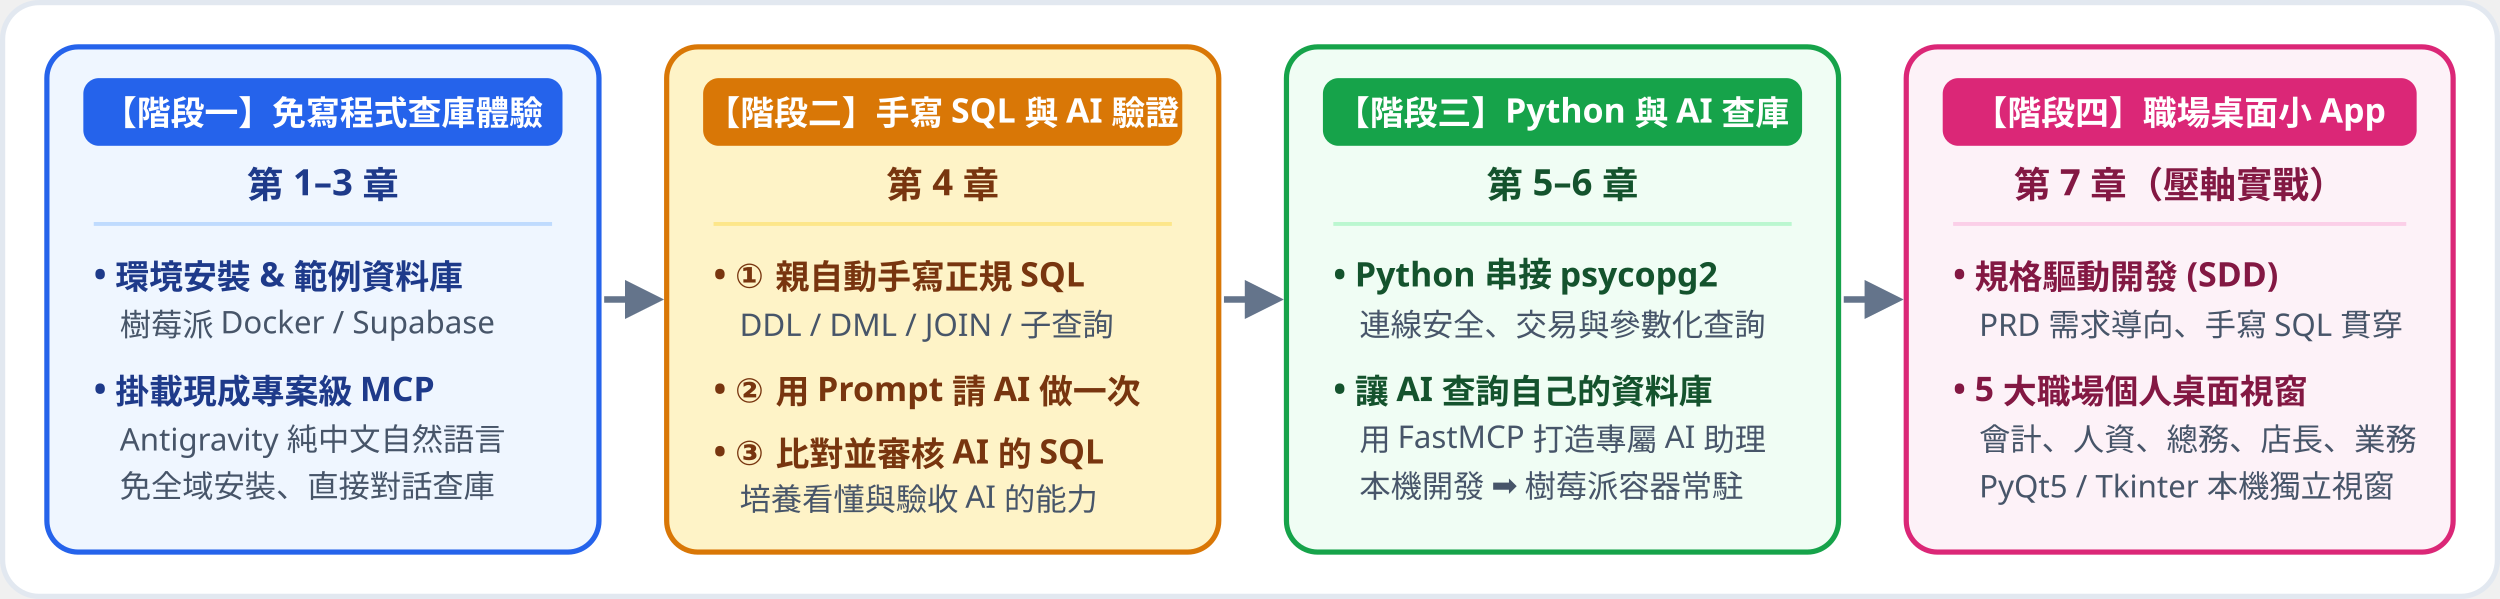
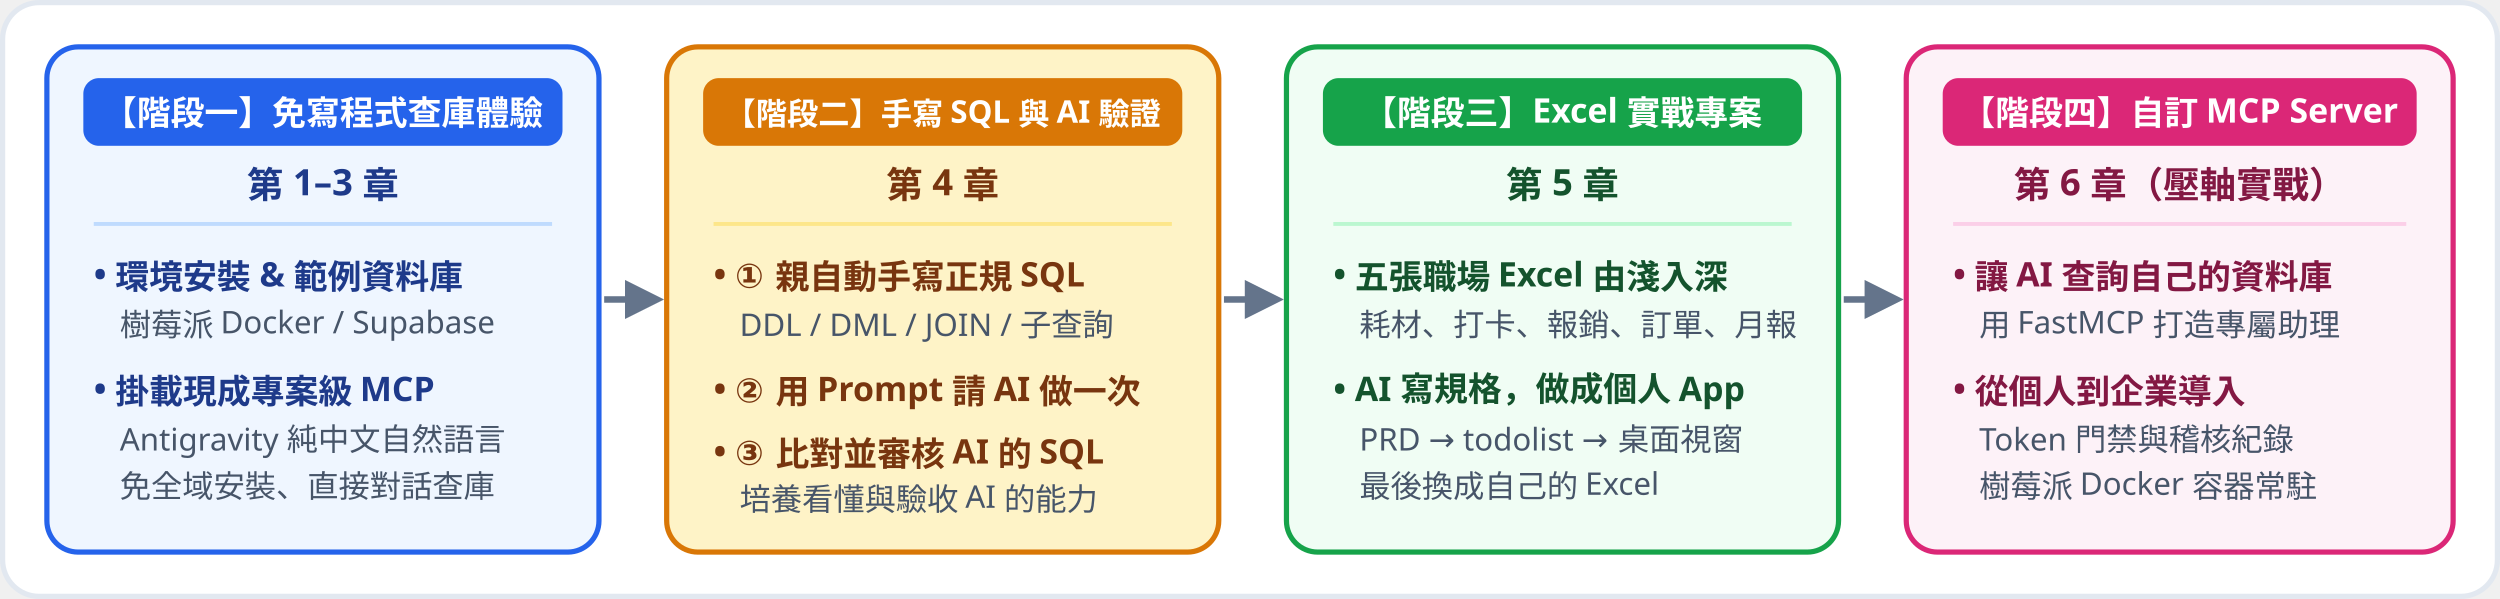
<svg xmlns="http://www.w3.org/2000/svg" width="960" height="230" viewBox="0 0 960 230" font-family="'PingFang TC','Microsoft JhengHei','Noto Sans TC',sans-serif">
  <defs>
    <marker id="arrow" viewBox="0 0 10 10" refX="8" refY="5" markerWidth="6" markerHeight="6" orient="auto">
      <path d="M0,0 L10,5 L0,10 z" fill="#64748b" />
    </marker>
  </defs>
  <rect x="1" y="1" width="958" height="228" rx="14" fill="#ffffff" stroke="#e2e8f0" stroke-width="2" />
  <g transform="translate(18, 18)">
    <rect x="0" y="0" width="212" height="194" rx="12" fill="#eff6ff" stroke="#2563eb" stroke-width="2" />
    <rect x="14" y="12" width="184" height="26" rx="6" fill="#2563eb" />
    <text x="106" y="30" text-anchor="middle" font-size="13" font-weight="700" fill="#ffffff">【階段一】免寫程式查庫體驗</text>
    <text x="106" y="58" text-anchor="middle" font-size="14" font-weight="700" fill="#1e3a8a">第 1–3 章</text>
    <line x1="18" y1="68" x2="194" y2="68" stroke="#bfdbfe" stroke-width="1.5" />
    <text x="18" y="92" font-size="13" fill="#1e3a8a" font-weight="600">• 環境安裝 &amp; 範例資料庫</text>
    <text x="28" y="111" font-size="12" fill="#475569">樹莓派 Docker / Supabase</text>
    <text x="18" y="136" font-size="13" fill="#1e3a8a" font-weight="600">• 掛載現成專案級 MCP</text>
    <text x="28" y="155" font-size="12" fill="#475569">Antigravity 純中文自然語言</text>
    <text x="28" y="173" font-size="12" fill="#475569">免全域安裝、直接對話查庫</text>
  </g>
  <line x1="232" y1="115" x2="252" y2="115" stroke="#64748b" stroke-width="2.5" marker-end="url(#arrow)" />
  <g transform="translate(256, 18)">
    <rect x="0" y="0" width="212" height="194" rx="12" fill="#fef3c7" stroke="#d97706" stroke-width="2" />
    <rect x="14" y="12" width="184" height="26" rx="6" fill="#d97706" />
-     <text x="106" y="30" text-anchor="middle" font-size="13" font-weight="700" fill="#ffffff">【階段二】手寫 SQL 與 AI 驗證</text>
+     <text x="106" y="30" text-anchor="middle" font-size="12" font-weight="700" fill="#ffffff">【階段二】手寫 SQL 與 AI 驗證</text>
    <text x="106" y="58" text-anchor="middle" font-size="14" font-weight="700" fill="#78350f">第 4 章</text>
    <line x1="18" y1="68" x2="194" y2="68" stroke="#fde68a" stroke-width="1.5" />
    <text x="18" y="92" font-size="13" fill="#78350f" font-weight="600">• ① 親自動手寫正規 SQL</text>
    <text x="28" y="111" font-size="12" fill="#475569">DDL / DML / JOIN / 子查詢</text>
    <text x="18" y="136" font-size="13" fill="#78350f" font-weight="600">• ② 用 Prompt 請 AI 做一次</text>
    <text x="18" y="160" font-size="13" fill="#78350f" font-weight="600">• ③ 比對並審核 AI 的 SQL</text>
    <text x="28" y="178" font-size="12" fill="#475569">培養看懂與驗收 AI 的能力</text>
  </g>
  <line x1="470" y1="115" x2="490" y2="115" stroke="#64748b" stroke-width="2.5" marker-end="url(#arrow)" />
  <g transform="translate(494, 18)">
    <rect x="0" y="0" width="212" height="194" rx="12" fill="#f0fdf4" stroke="#16a34a" stroke-width="2" />
    <rect x="14" y="12" width="184" height="26" rx="6" fill="#16a34a" />
-     <text x="106" y="30" text-anchor="middle" font-size="13" font-weight="700" fill="#ffffff">【階段三】Python 與 AI 查庫</text>
-     <text x="106" y="58" text-anchor="middle" font-size="14" font-weight="700" fill="#14532d">第 5–6 章</text>
+     <text x="106" y="30" text-anchor="middle" font-size="13" font-weight="700" fill="#ffffff">【階段三】Excel 實戰專案</text>
+     <text x="106" y="58" text-anchor="middle" font-size="14" font-weight="700" fill="#14532d">第 5 章</text>
    <line x1="18" y1="68" x2="194" y2="68" stroke="#bbf7d0" stroke-width="1.5" />
-     <text x="18" y="92" font-size="13" fill="#14532d" font-weight="600">• Python 串接 psycopg2</text>
-     <text x="28" y="111" font-size="12" fill="#475569">連線安全、交易與參數化查詢</text>
-     <text x="18" y="136" font-size="13" fill="#14532d" font-weight="600">• 讓 AI 查詢自己的資料庫</text>
-     <text x="28" y="155" font-size="12" fill="#475569">用 FastMCP 打造專屬 AI 助理</text>
-     <text x="28" y="173" font-size="12" fill="#475569">本機開發 ➡️ 樹莓派容器常駐</text>
+     <text x="18" y="92" font-size="13" fill="#14532d" font-weight="600">• 五張職場 Excel 由淺入深</text>
+     <text x="28" y="111" font-size="12" fill="#475569">耗材、打卡、報銷、訂單、月報</text>
+     <text x="18" y="136" font-size="13" fill="#14532d" font-weight="600">• AI 寫規格，做成個人 App</text>
+     <text x="28" y="155" font-size="12" fill="#475569">PRD → todolist → 桌面視窗</text>
+     <text x="28" y="173" font-size="12" fill="#475569">最後換成自己的 Excel</text>
  </g>
  <line x1="708" y1="115" x2="728" y2="115" stroke="#64748b" stroke-width="2.5" marker-end="url(#arrow)" />
  <g transform="translate(732, 18)">
    <rect x="0" y="0" width="210" height="194" rx="12" fill="#fdf2f8" stroke="#db2777" stroke-width="2" />
    <rect x="14" y="12" width="182" height="26" rx="6" fill="#db2777" />
-     <text x="105" y="30" text-anchor="middle" font-size="13" font-weight="700" fill="#ffffff">【階段四】職場桌面小 App</text>
-     <text x="105" y="58" text-anchor="middle" font-size="14" font-weight="700" fill="#831843">第 7 章（壓軸實戰）</text>
+     <text x="105" y="30" text-anchor="middle" font-size="13" font-weight="700" fill="#ffffff">【階段四】自訂 MCP Server</text>
+     <text x="105" y="58" text-anchor="middle" font-size="14" font-weight="700" fill="#831843">第 6 章（壓軸實戰）</text>
    <line x1="18" y1="68" x2="192" y2="68" stroke="#fbcfe8" stroke-width="1.5" />
-     <text x="18" y="92" font-size="13" fill="#831843" font-weight="600">• 規格驅動開發 (SDD)</text>
-     <text x="28" y="111" font-size="12" fill="#475569">PRD 需求導向、手寫 SQL 貫穿</text>
-     <text x="18" y="136" font-size="13" fill="#831843" font-weight="600">• 5 大職場個人桌面視窗</text>
-     <text x="28" y="155" font-size="12" fill="#475569">會計、人資、總務、店長、業務</text>
-     <text x="28" y="173" font-size="12" fill="#475569">PyQt5 / Tkinter 本機獨立視窗</text>
+     <text x="18" y="92" font-size="13" fill="#831843" font-weight="600">• 讓 AI 查詢自己的資料庫</text>
+     <text x="28" y="111" font-size="12" fill="#475569">用 FastMCP 打造專屬助理</text>
+     <text x="18" y="136" font-size="13" fill="#831843" font-weight="600">• 從個人到企業導入</text>
+     <text x="28" y="155" font-size="12" fill="#475569">Token 門禁與稽核紀錄</text>
+     <text x="28" y="173" font-size="12" fill="#475569">樹莓派 Docker 容器常駐</text>
  </g>
</svg>
